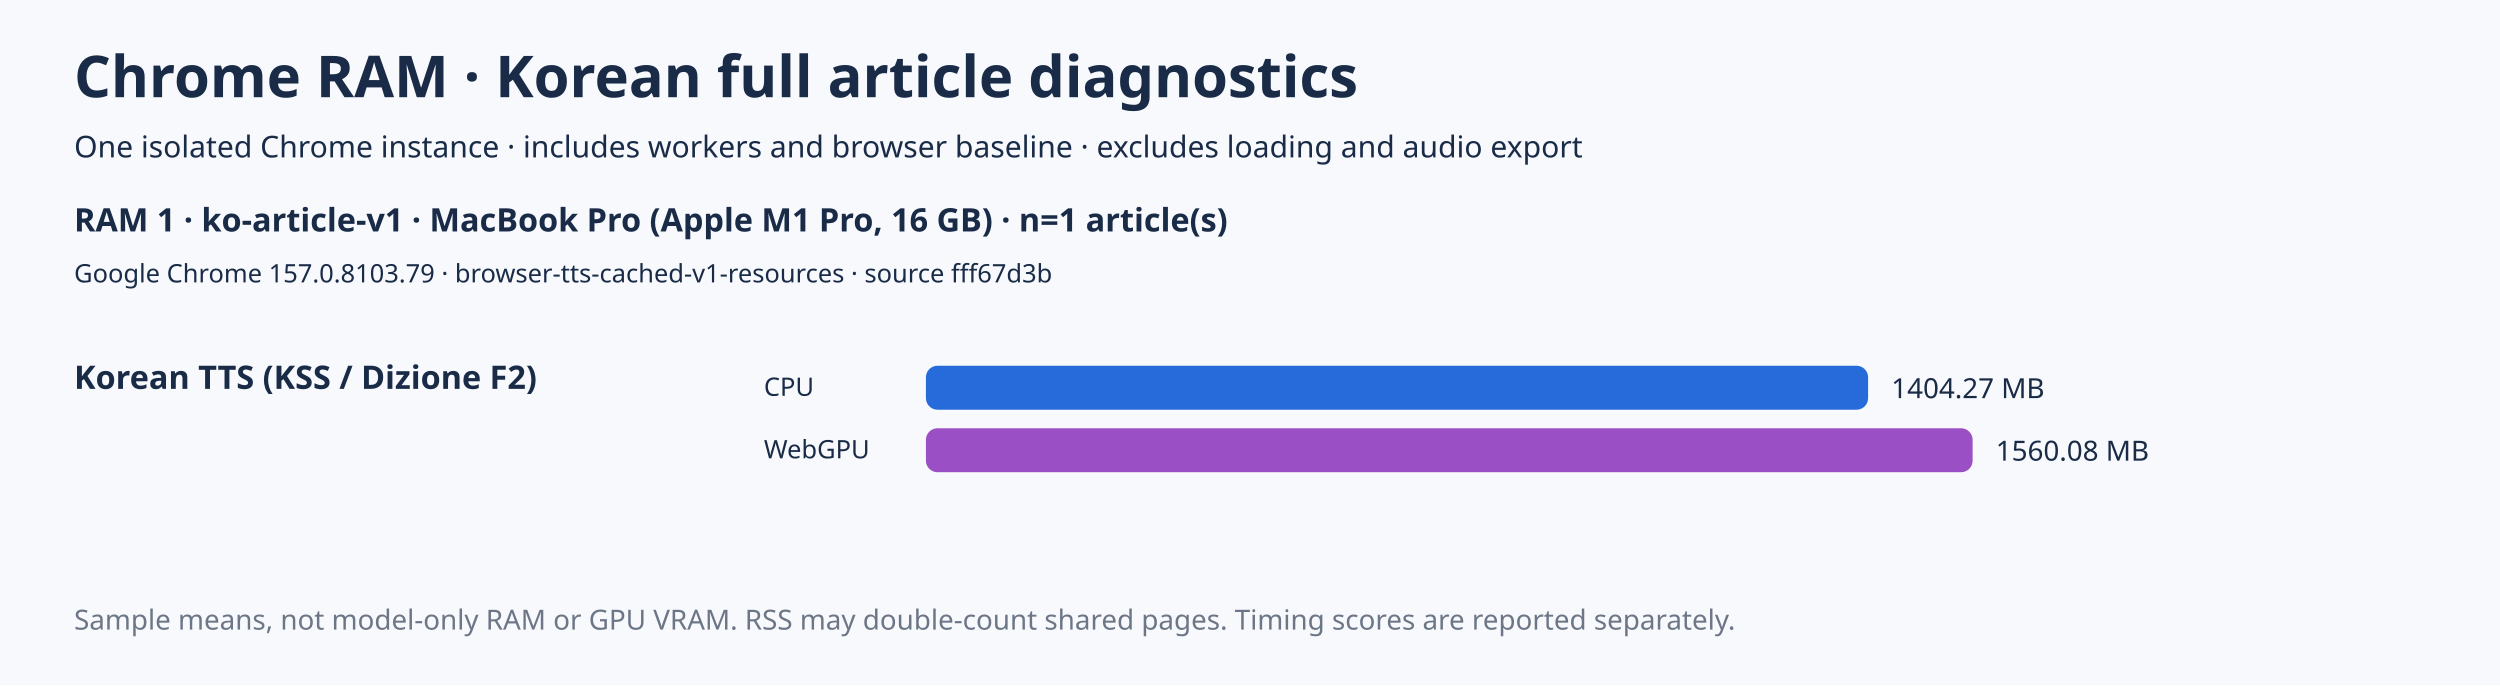
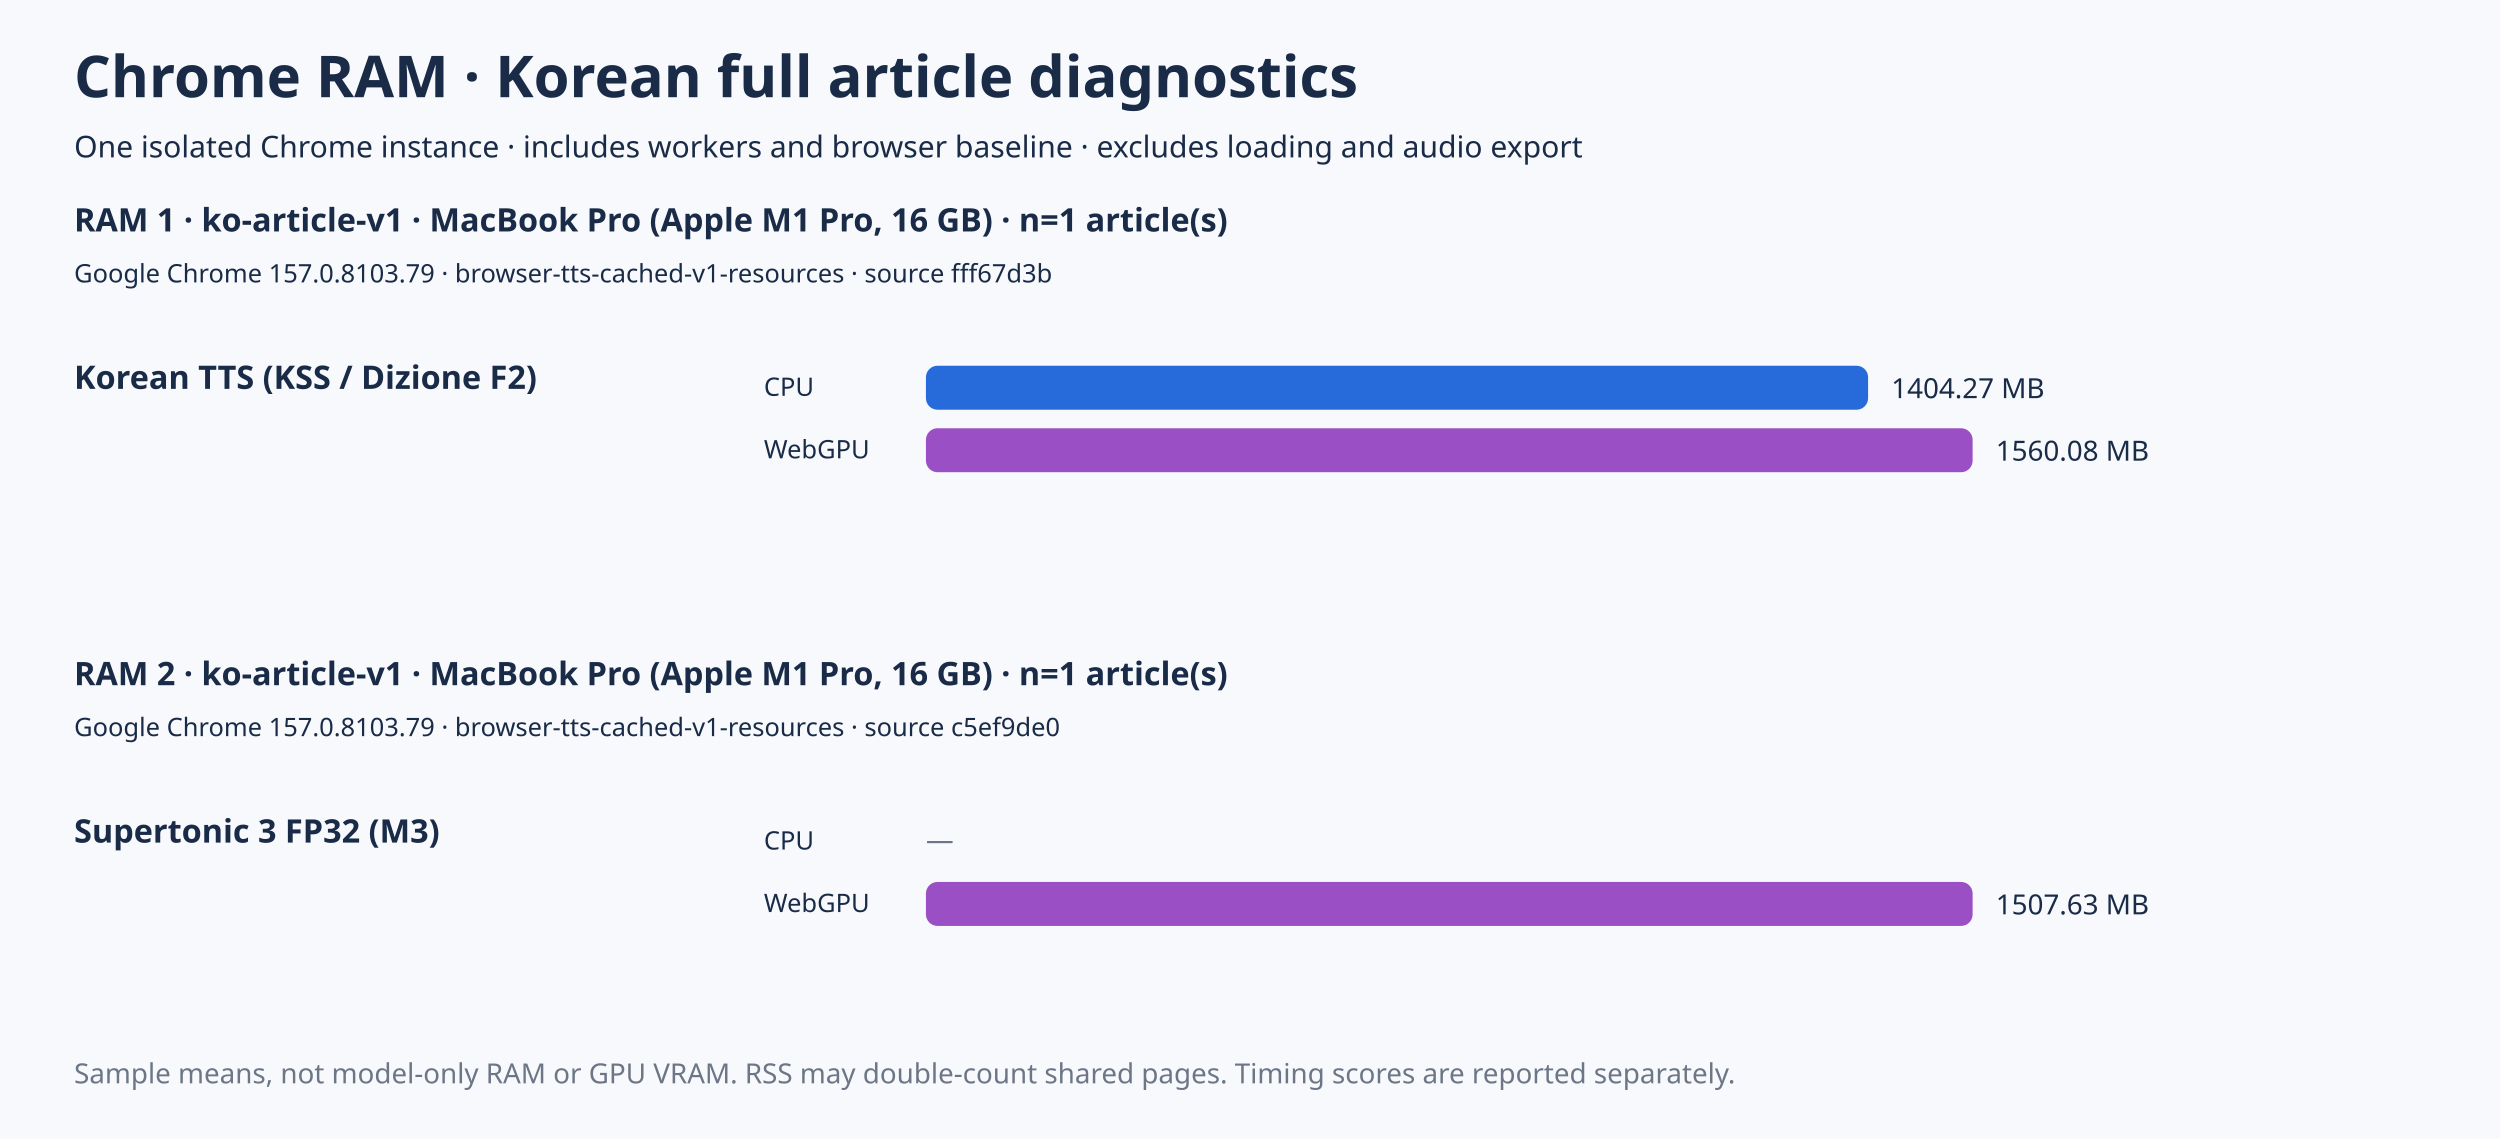
- <svg xmlns="http://www.w3.org/2000/svg" width="1080" height="296" viewBox="0 0 1080 296" role="img" aria-labelledby="title desc">
+ <svg xmlns="http://www.w3.org/2000/svg" width="1080" height="492" viewBox="0 0 1080 492" role="img" aria-labelledby="title desc">
  <rect width="100%" height="100%" fill="#f7f9fc" />
  <g font-family="system-ui,sans-serif" fill="#192b47">
    <text x="32" y="42" font-size="25" font-weight="700">Chrome RAM · Korean full article diagnostics</text>
    <text x="32" y="68" font-size="13">One isolated Chrome instance · includes workers and browser baseline · excludes loading and audio export</text>
    <text x="32" y="100" font-size="14" font-weight="700">RAM 1 · ko-article-v1 · MacBook Pro (Apple M1 Pro, 16 GB) · n=1 article(s)</text>
    <text x="32" y="122" font-size="11">Google Chrome 157.0.8103.79 · browser-tts-cached-v1-resources · source fff67d3b</text>
    <text x="32" y="168" font-size="14" font-weight="600">Korean TTS (KSS / Dizione F2)</text>
    <text x="330" y="171" font-size="11">CPU</text>
    <rect x="400" y="158" width="407.02" height="19" rx="5" fill="#276bdb" />
    <text x="817.02" y="172" font-size="12">1404.27 MB</text>
    <text x="330" y="198" font-size="11">WebGPU</text>
    <rect x="400" y="185" width="452.17" height="19" rx="5" fill="#9b4fc4" />
    <text x="862.17" y="199" font-size="12">1560.08 MB</text>
-     <text x="32" y="272" font-size="12" fill="#6c7686">Sample means, not model-only RAM or GPU VRAM. RSS may double-count shared pages. Timing scores are reported separately.</text>
+     <text x="32" y="296" font-size="14" font-weight="700">RAM 2 · ko-article-v1 · MacBook Pro (Apple M1 Pro, 16 GB) · n=1 article(s)</text>
+     <text x="32" y="318" font-size="11">Google Chrome 157.0.8103.79 · browser-tts-cached-v1-resources · source c5ef9de0</text>
+     <text x="32" y="364" font-size="14" font-weight="600">Supertonic 3 FP32 (M3)</text>
+     <text x="330" y="367" font-size="11">CPU</text>
+     <text x="400" y="367" font-size="12" fill="#6c7686">—</text>
+     <text x="330" y="394" font-size="11">WebGPU</text>
+     <rect x="400" y="381" width="452.17" height="19" rx="5" fill="#9b4fc4" />
+     <text x="862.17" y="395" font-size="12">1507.63 MB</text>
+     <text x="32" y="468" font-size="12" fill="#6c7686">Sample means, not model-only RAM or GPU VRAM. RSS may double-count shared pages. Timing scores are reported separately.</text>
  </g>
</svg>
